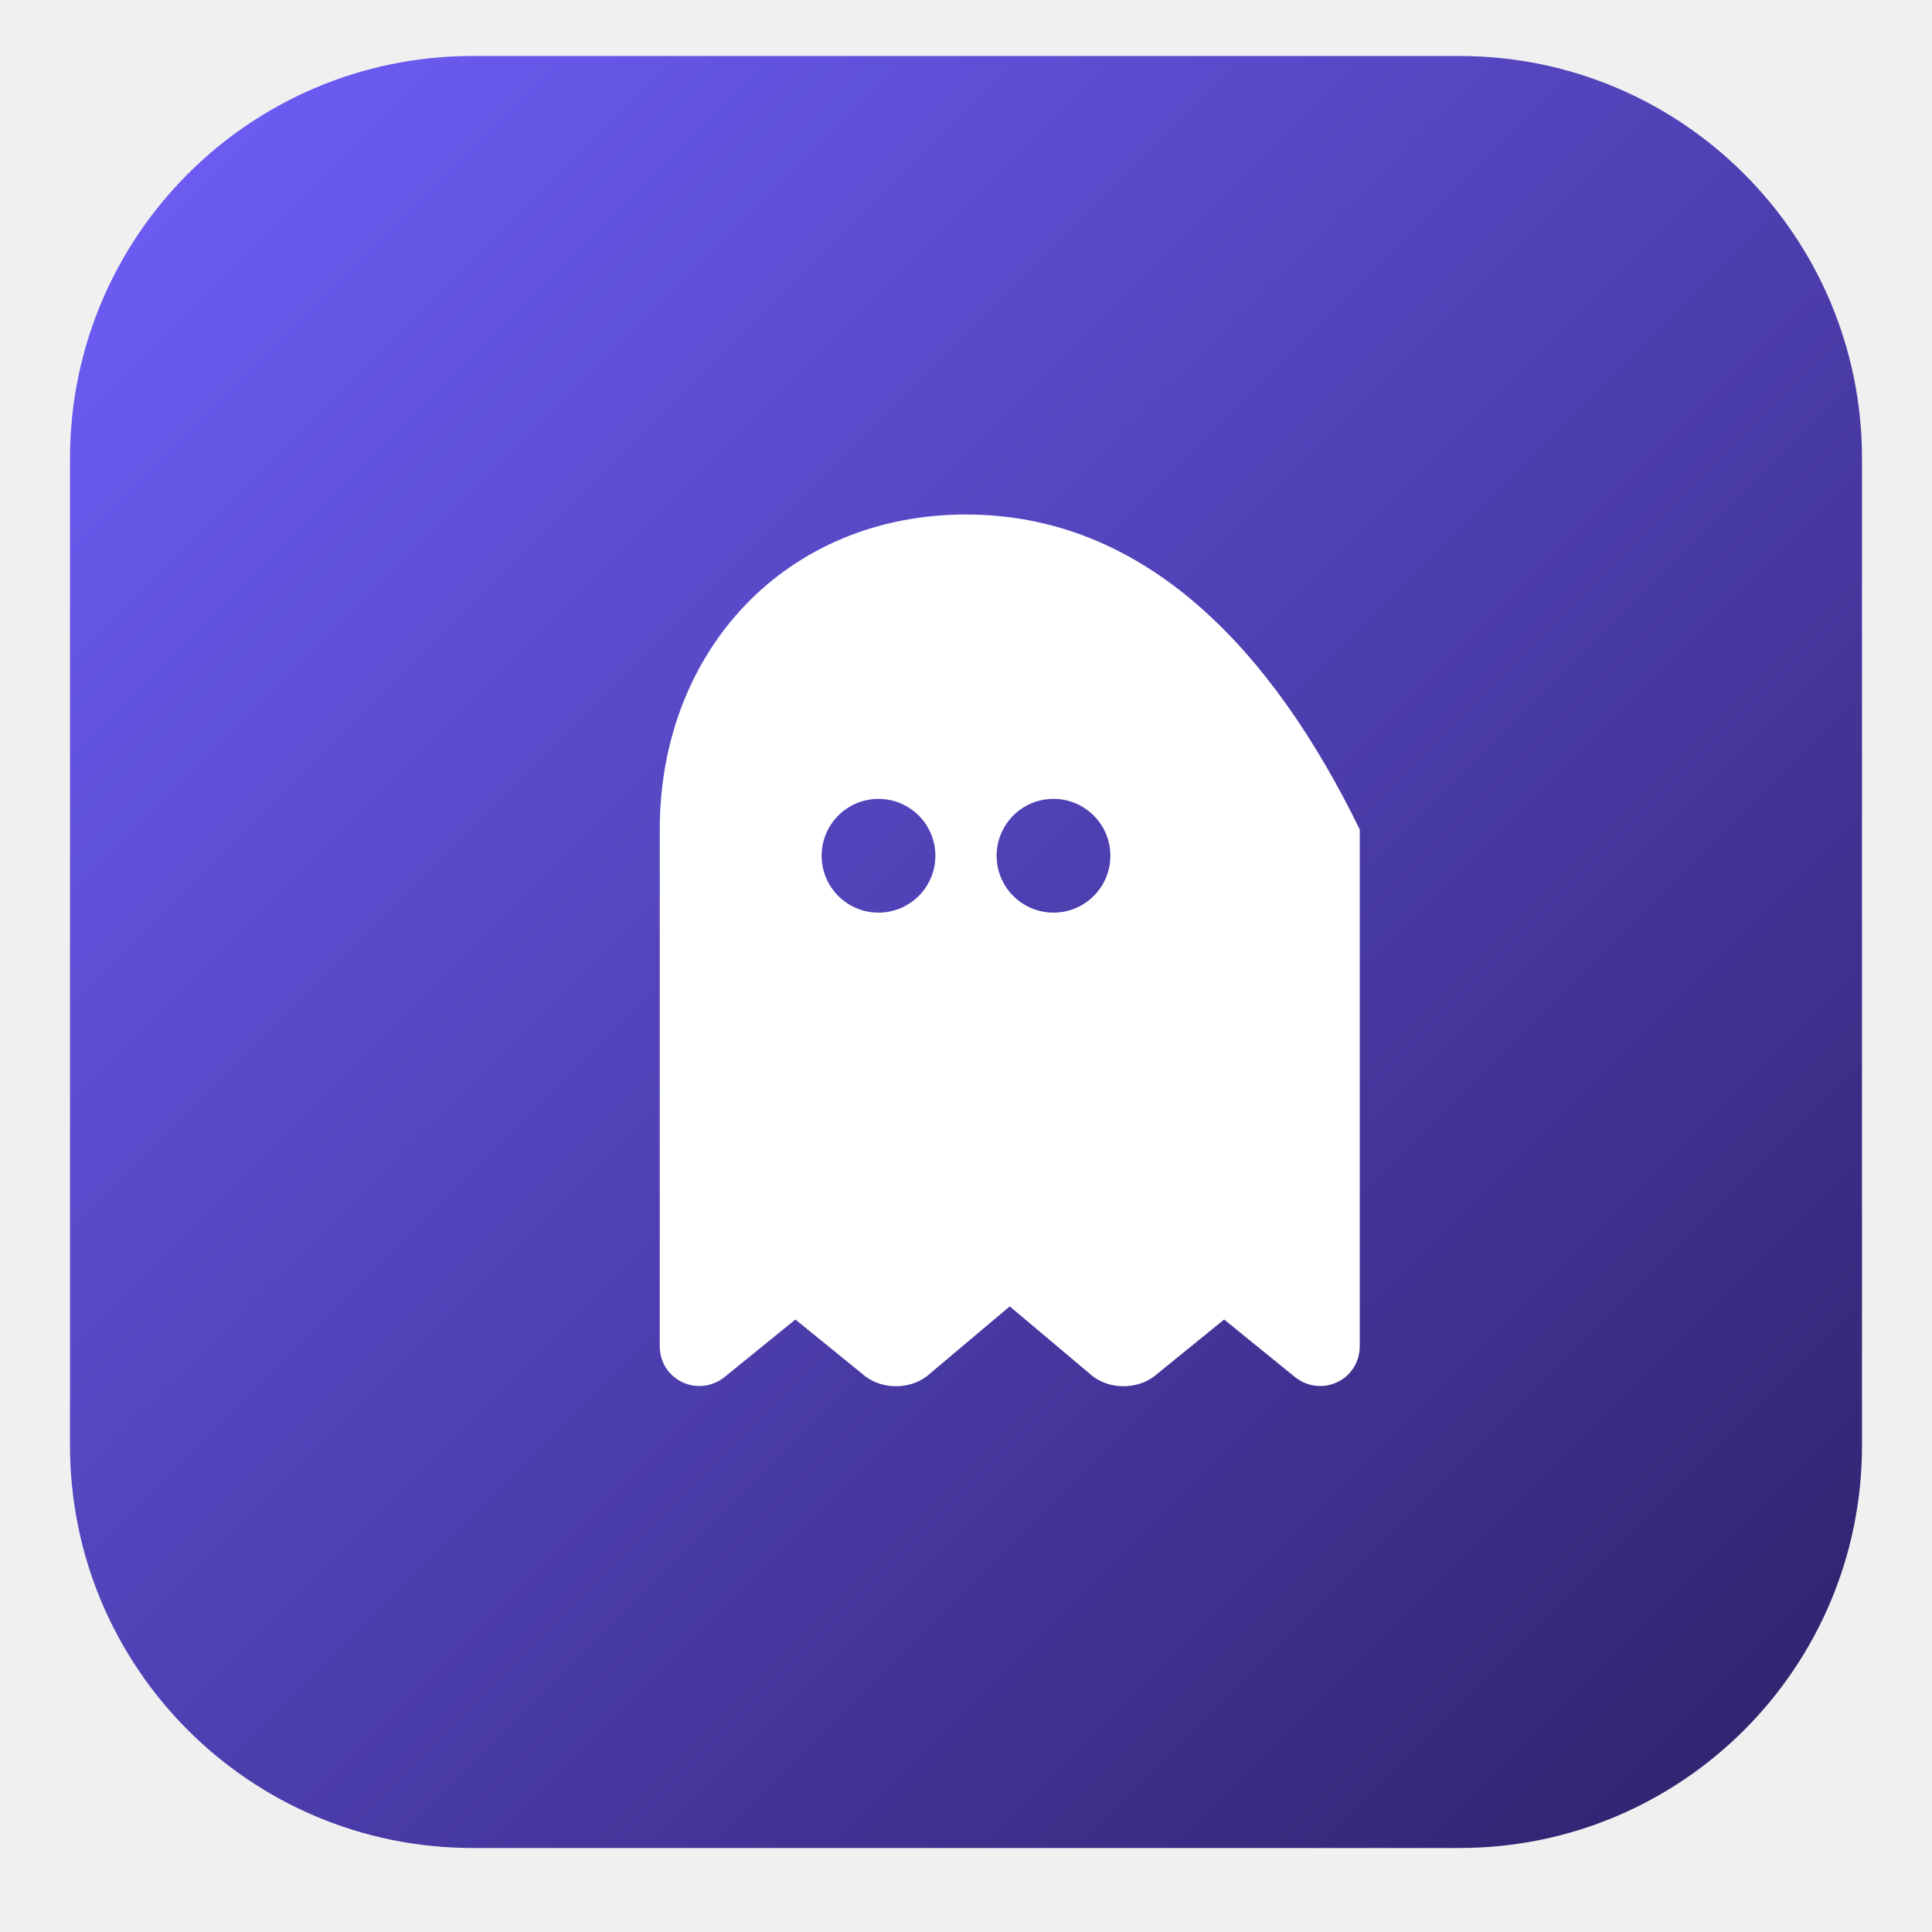
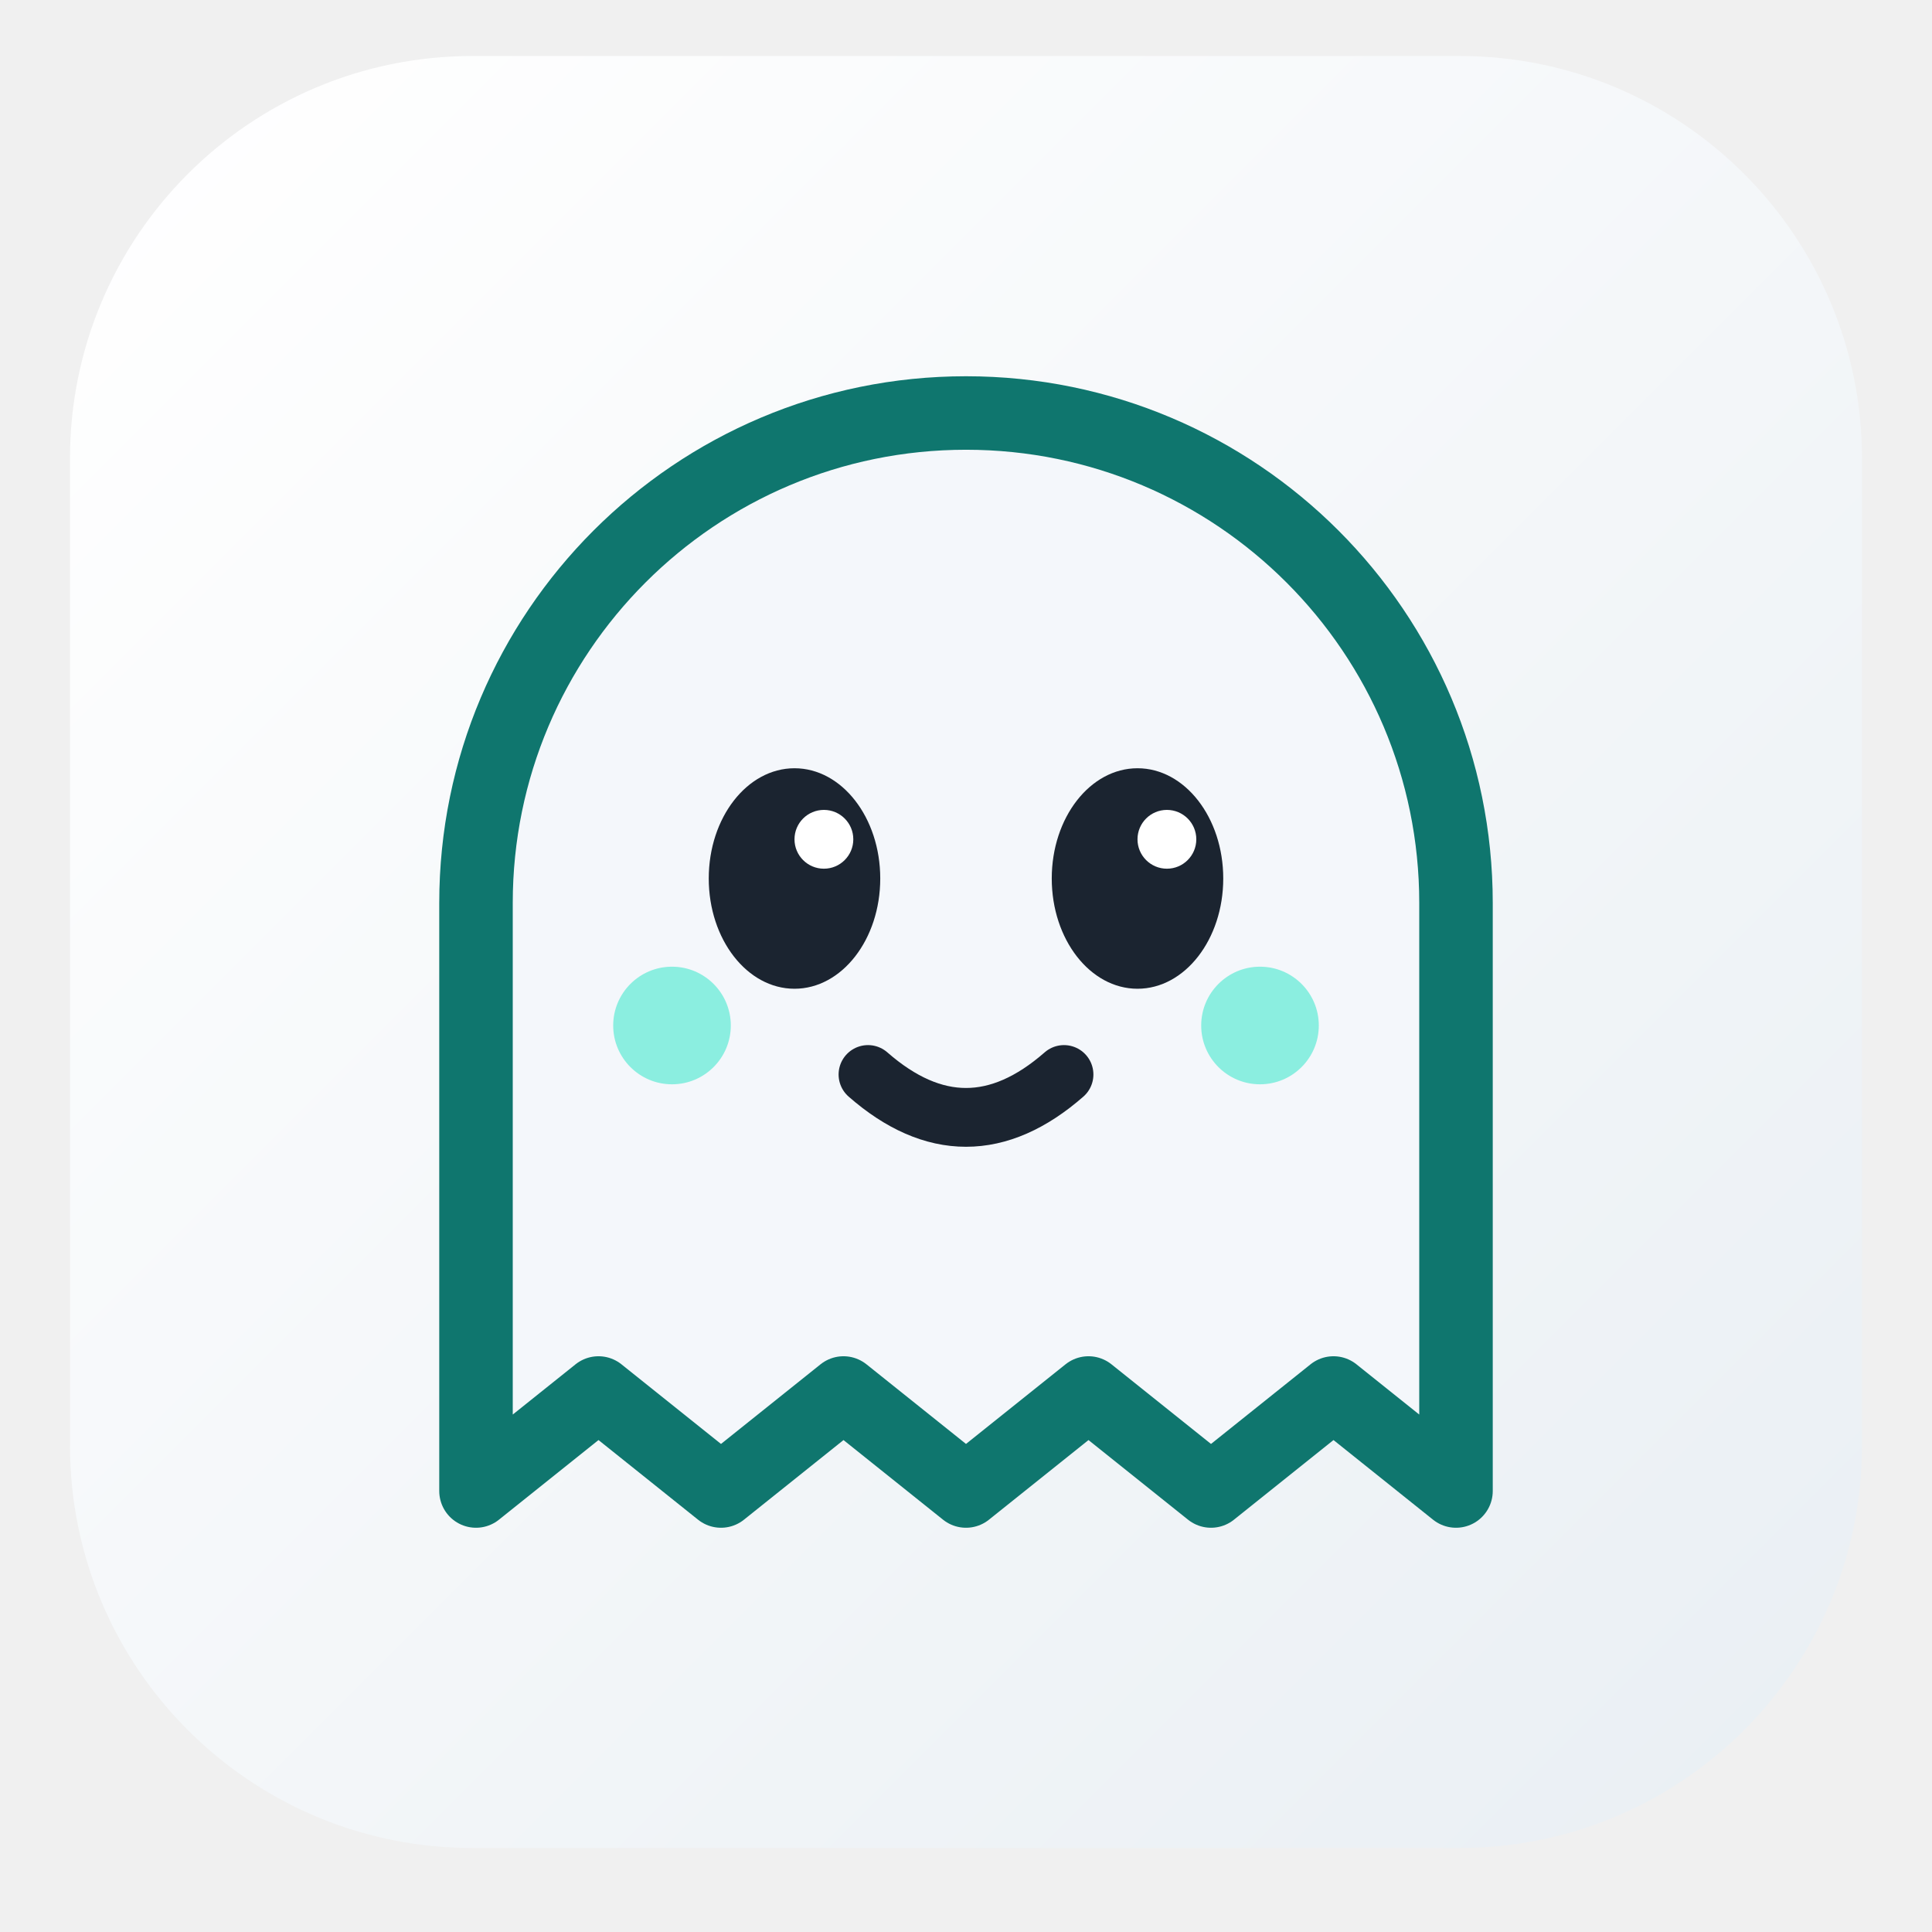
<svg xmlns="http://www.w3.org/2000/svg" width="1024" height="1024" viewBox="0 0 1104 1104" fill="none">
  <defs>
    <linearGradient id="casper-bg" x1="40" y1="32" x2="1064" y2="1056" gradientUnits="userSpaceOnUse">
-       <stop stop-color="#6D5DF6" />
-       <stop offset="1" stop-color="#2B1E63" />
+       <stop stop-color="#FFFFFF" />
+       <stop offset="1" stop-color="#E8EEF3" />
    </linearGradient>
  </defs>
  <rect rx="230" width="1024" height="1024" transform="translate(40 32)" fill="url(#casper-bg)" />
-   <g transform="translate(252 244) scale(25)">
-     <path fill-rule="evenodd" clip-rule="evenodd" fill="#FFFFFF" d="M12 2C7.9 2 5 5.1 5 9.2V21c0 .8.9 1.2 1.5.7l1.6-1.3 1.6 1.3c.4.3 1 .3 1.4 0l1.9-1.6 1.9 1.6c.4.3 1 .3 1.4 0l1.6-1.3 1.6 1.3c.6.5 1.5.1 1.5-.7V9.2C19 5.1 16.1 2 12 2zM10 8.5a1.3 1.3 0 1 0 0 2.6 1.3 1.3 0 0 0 0-2.6zM14 8.5a1.3 1.3 0 1 0 0 2.6 1.3 1.3 0 0 0 0-2.6z" />
+   <g transform="translate(104 96) scale(14)">
+     <path d="M12 30a20 20 0 0 1 40 0v24l-5-4-5 4-5-4-5 4-5-4-5 4-5-4-5 4z" fill="#f4f7fb" stroke="#0f766e" stroke-width="3" stroke-linejoin="round" />
+     <ellipse cx="25" cy="29" rx="3.5" ry="4.5" fill="#1b2430" />
+     <ellipse cx="39" cy="29" rx="3.5" ry="4.5" fill="#1b2430" />
+     <circle cx="26.2" cy="27.4" r="1.2" fill="#fff" />
+     <circle cx="40.2" cy="27.4" r="1.2" fill="#fff" />
+     <path d="M28 37q4 3.5 8 0" fill="none" stroke="#1b2430" stroke-width="2.4" stroke-linecap="round" />
+     <circle cx="20" cy="35" r="2.4" fill="#5eead4" opacity=".7" />
+     <circle cx="44" cy="35" r="2.4" fill="#5eead4" opacity=".7" />
  </g>
</svg>
